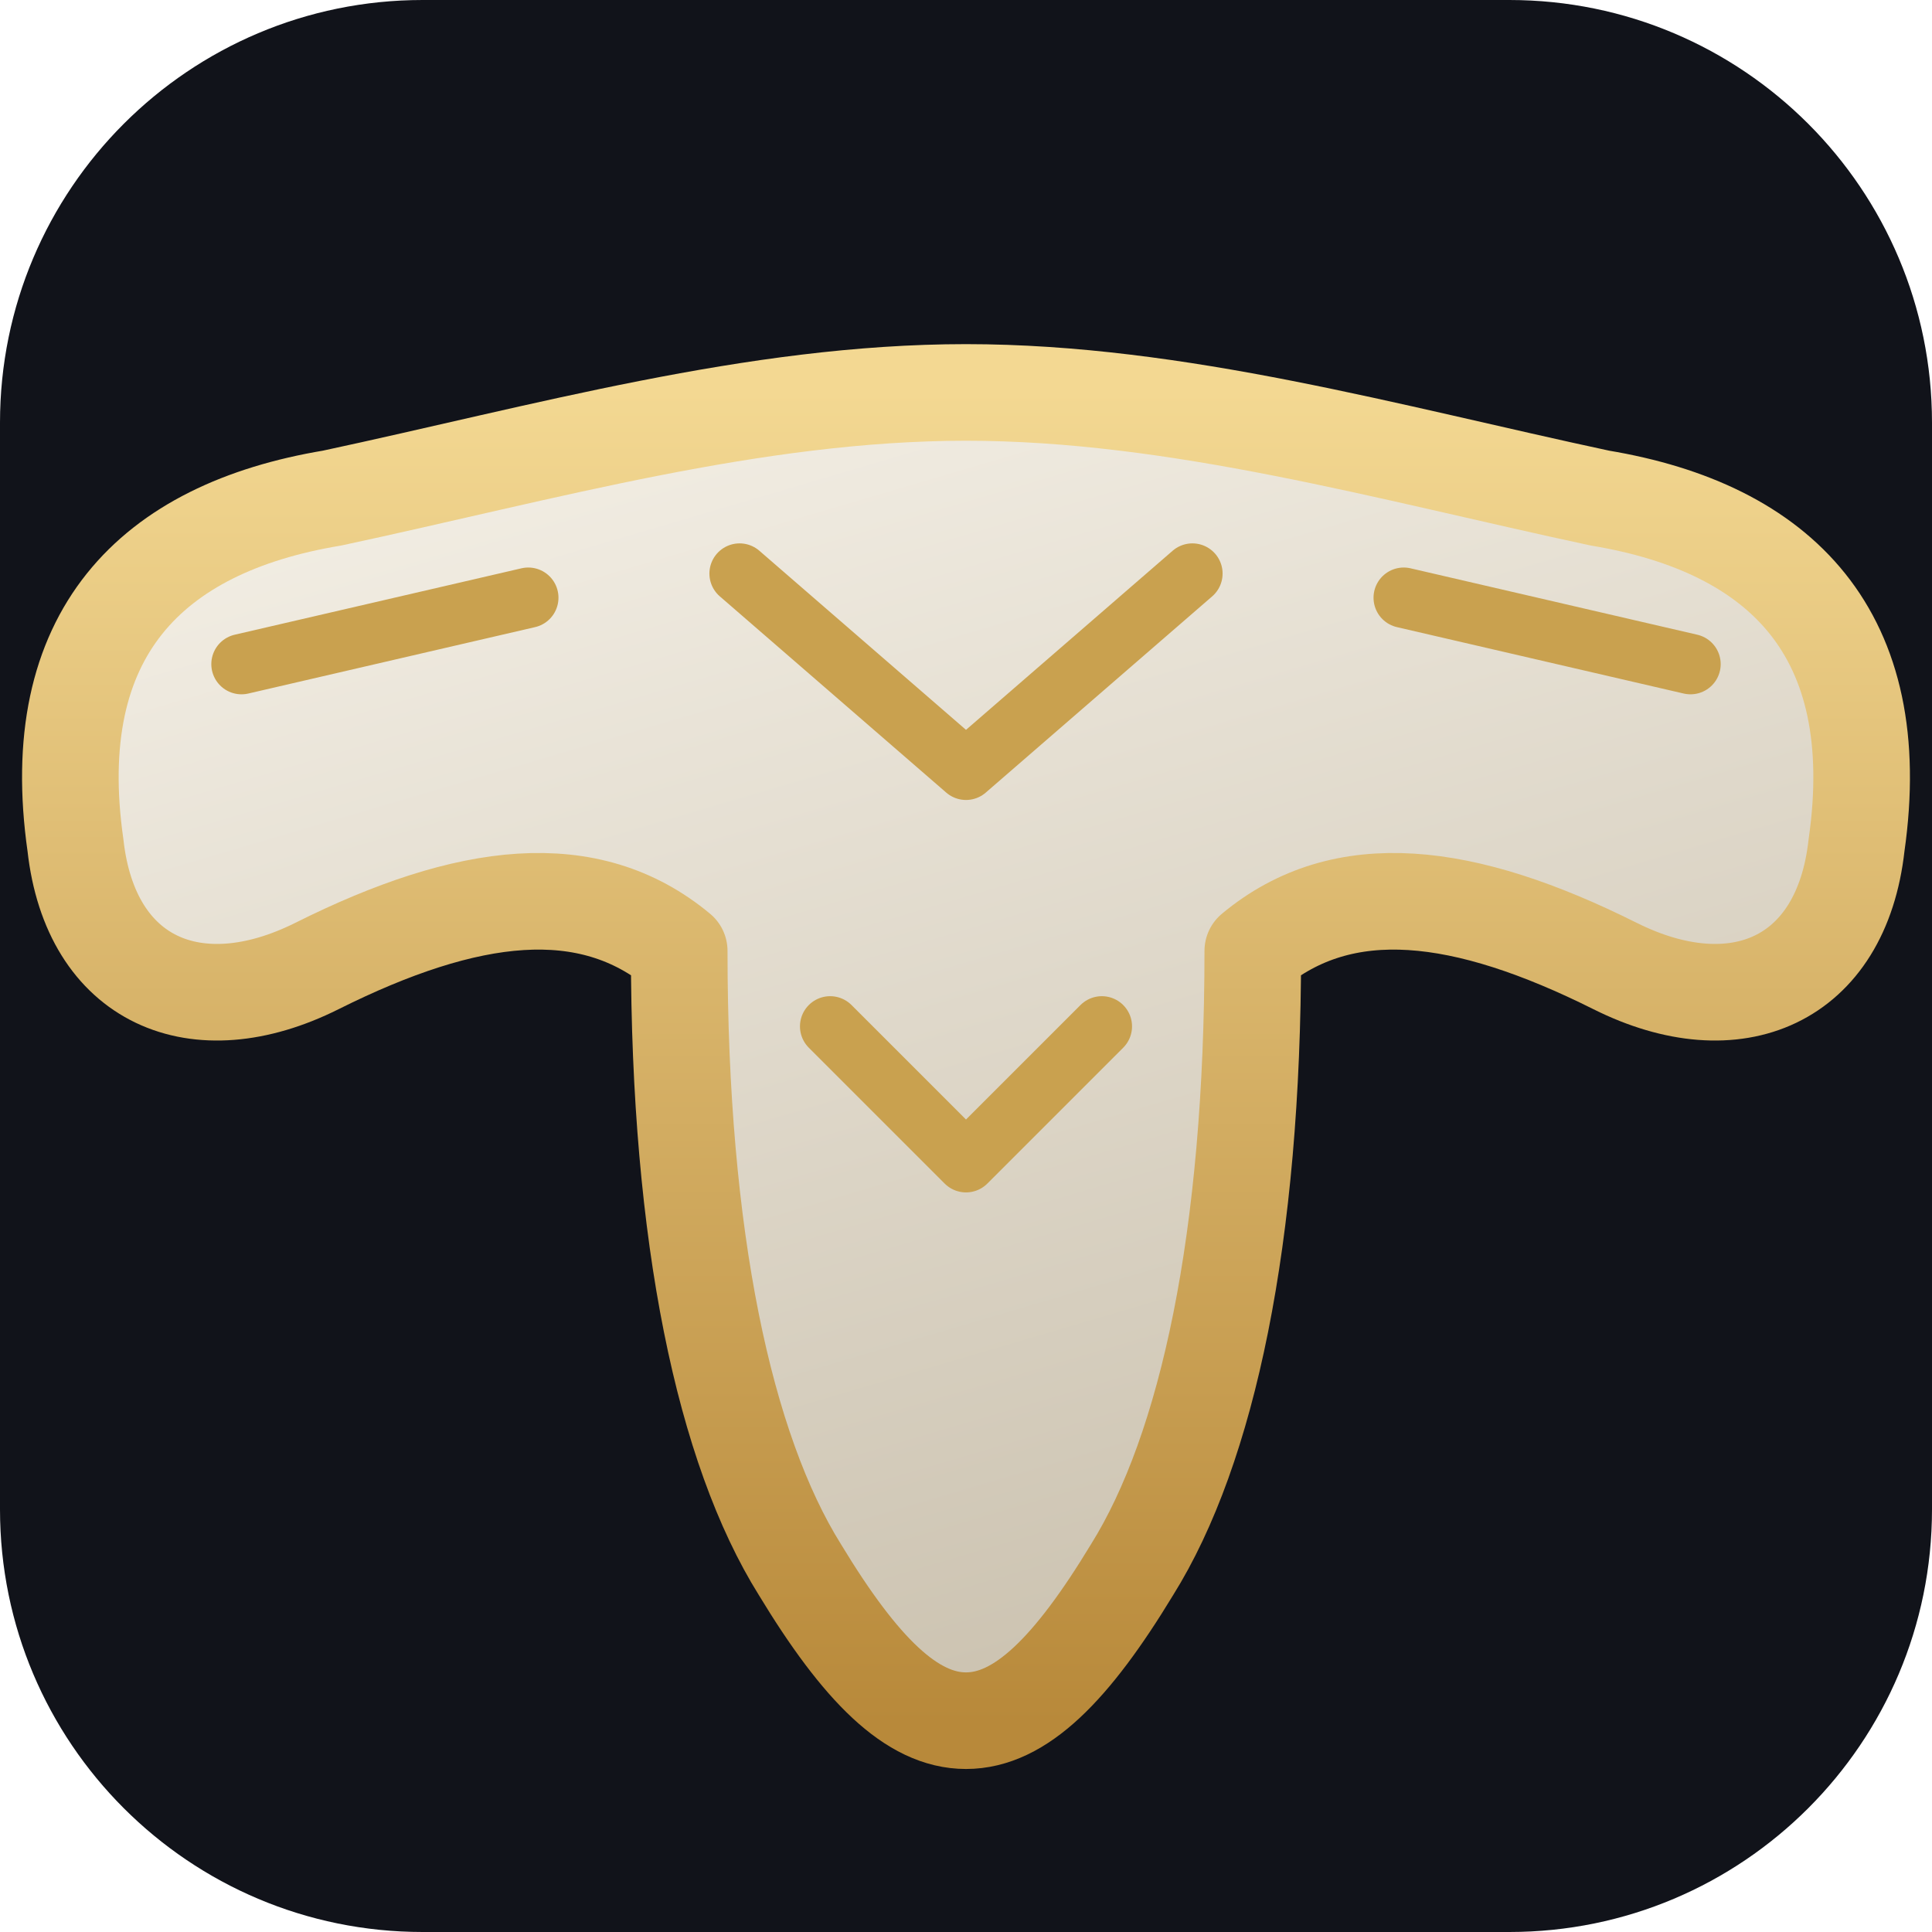
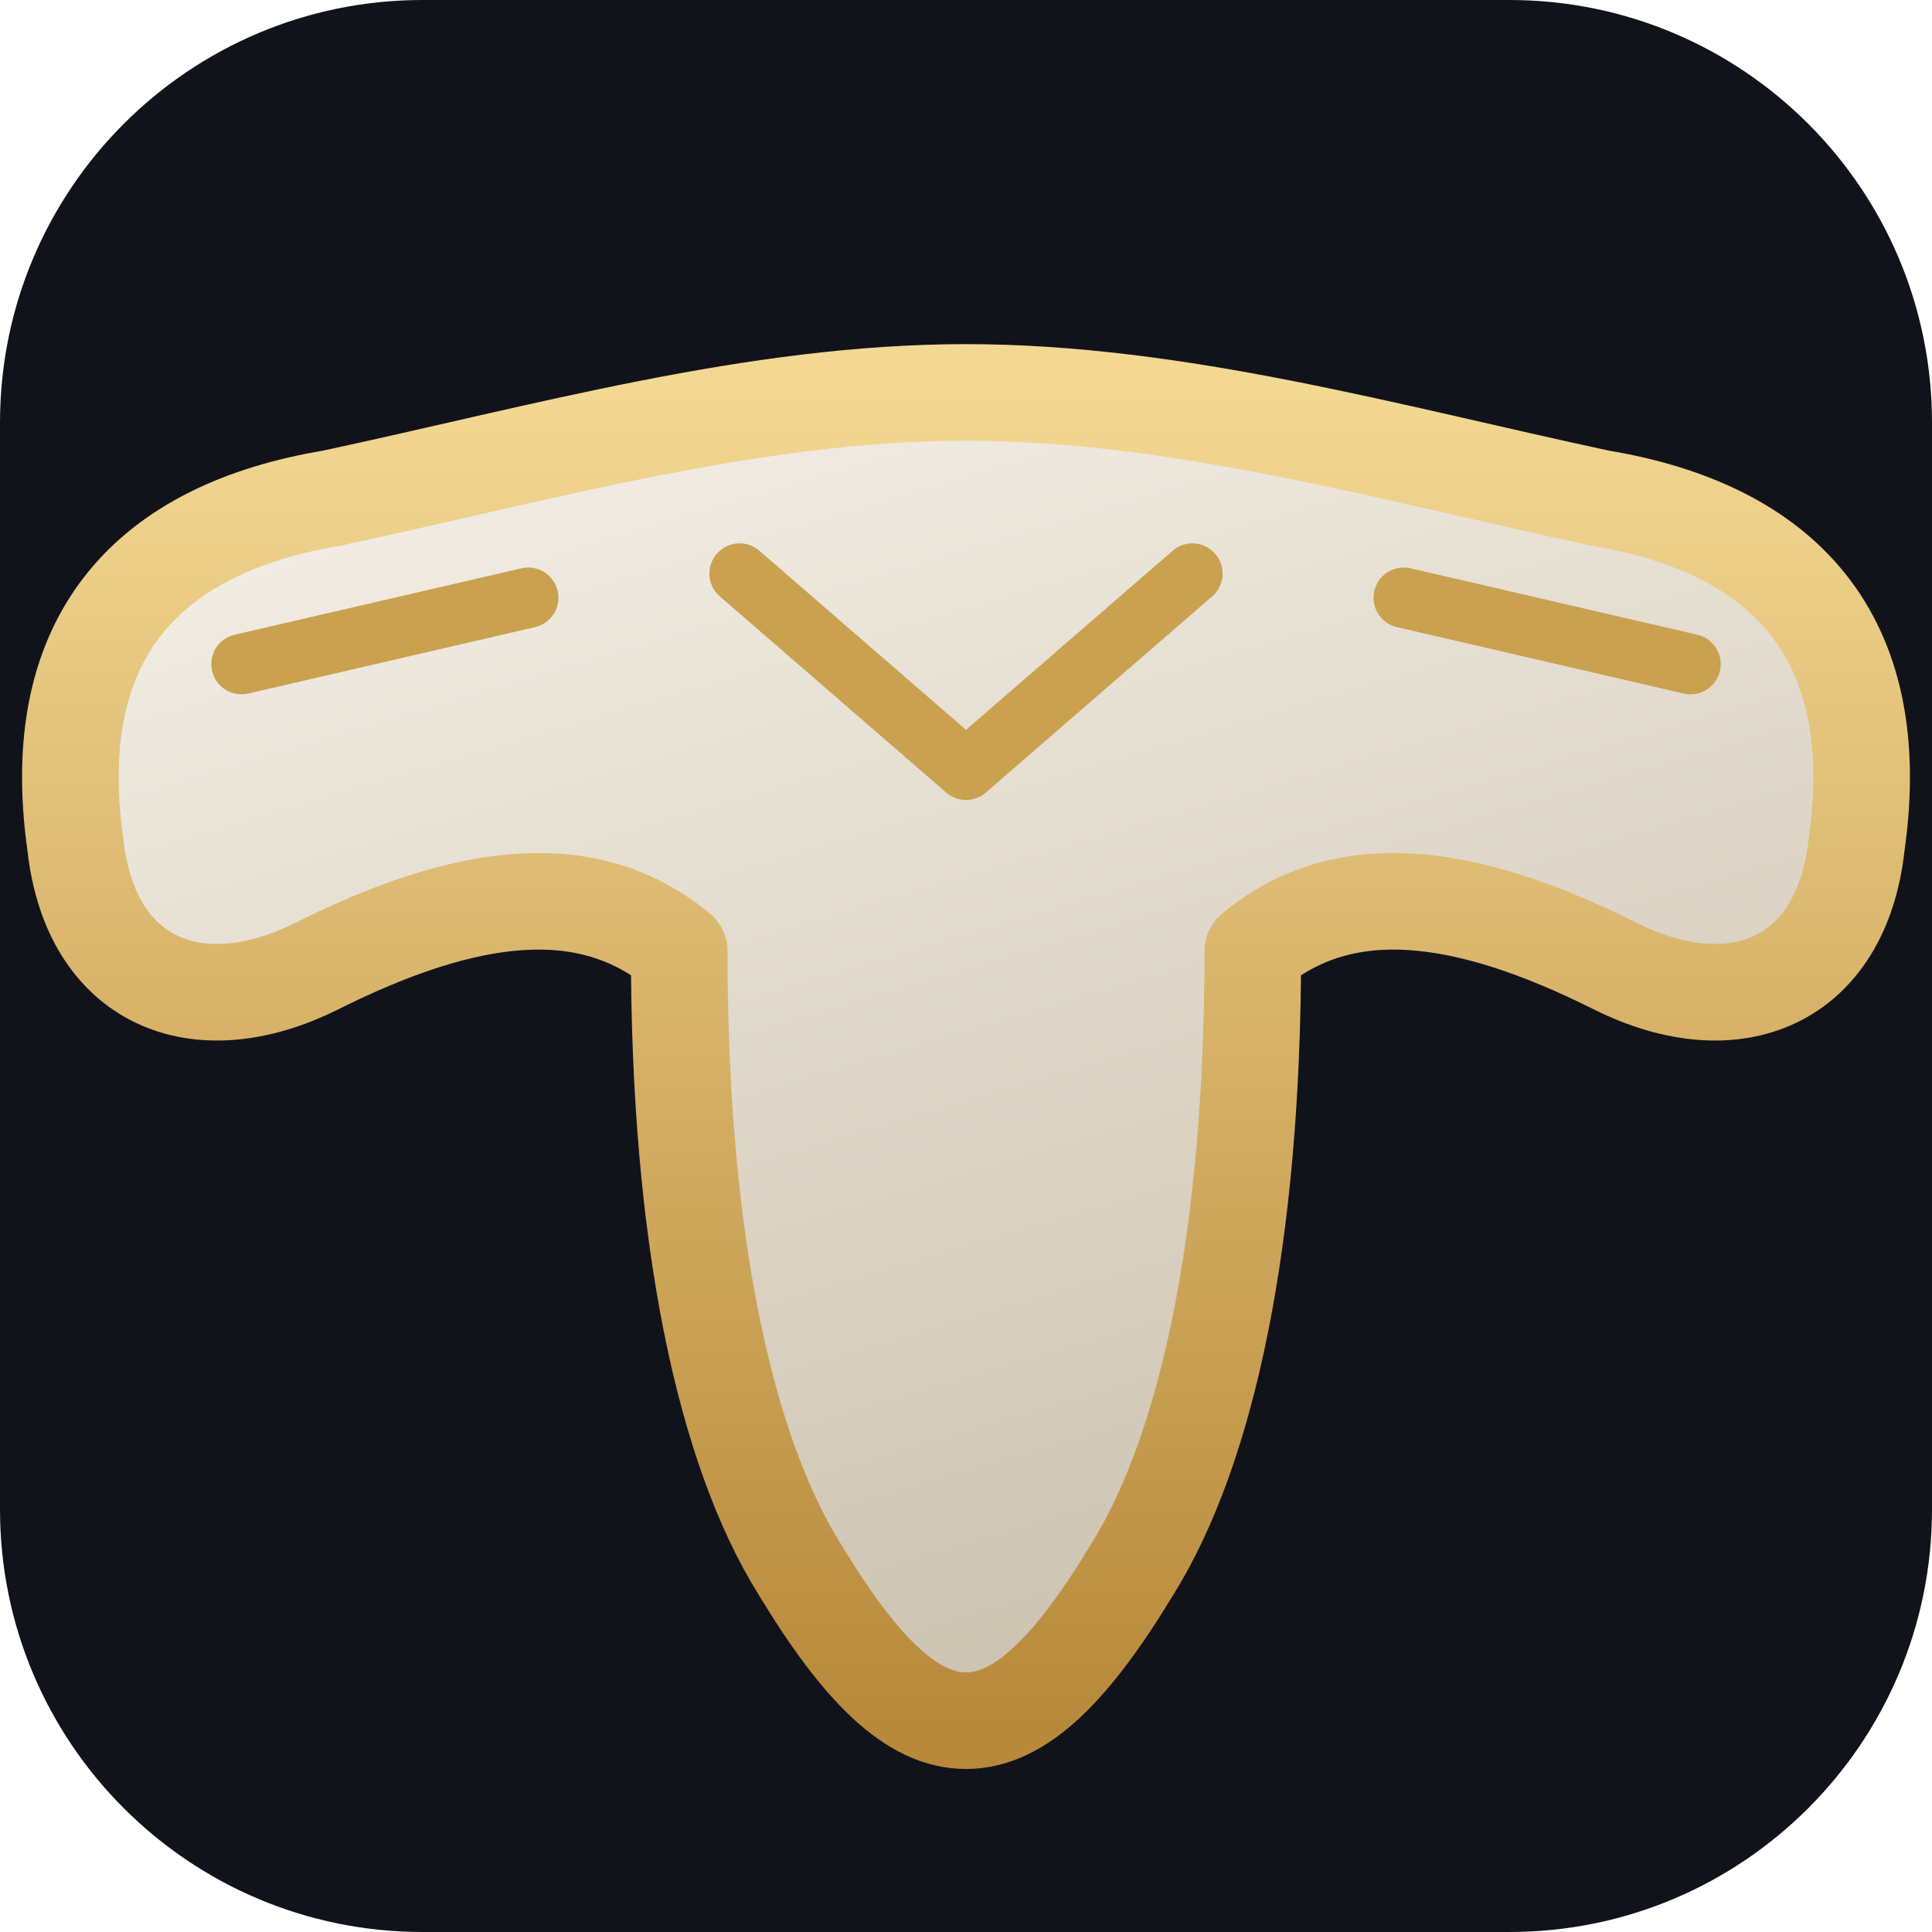
<svg xmlns="http://www.w3.org/2000/svg" viewBox="0 0 64 64">
  <defs>
    <linearGradient id="gold" x1="0" y1="0" x2="0" y2="1">
      <stop offset="0" stop-color="#f3d892" />
      <stop offset="1" stop-color="#b8893a" />
    </linearGradient>
    <linearGradient id="ivory" x1="0" y1="0" x2="0.4" y2="1">
      <stop offset="0" stop-color="#f7f3ea" />
      <stop offset="1" stop-color="#cdc4b2" />
    </linearGradient>
  </defs>
  <rect width="64" height="64" rx="14" fill="#11131a" />
  <path d="M2.5 28            C1.5 21 5 17.5 11 16.5            C18 15 25 13 32 13            C39 13 46 15 53 16.5            C59 17.5 62.5 21 61.5 28            C61 32.5 57.5 34 53.5 32            C48.5 29.5 44.5 29 41.5 31.5            C41.5 41 40 48 37.5 52            C35.5 55.3 33.8 57 32 57            C30.2 57 28.5 55.3 26.5 52            C24 48 22.5 41 22.5 31.5            C19.5 29 15.5 29.5 10.5 32            C6.5 34 3 32.5 2.5 28 Z" fill="url(#ivory)" stroke="url(#gold)" stroke-width="3.2" stroke-linejoin="round" />
  <g fill="none" stroke="#c9a14f" stroke-width="2" stroke-linecap="round" stroke-linejoin="round">
    <path d="M24.5 19 L32 25.5 L39.5 19" />
-     <path d="M27.5 34 L32 38.5 L36.5 34" />
    <path d="M8 22 L17.5 19.8" />
    <path d="M56 22 L46.5 19.8" />
  </g>
</svg>
